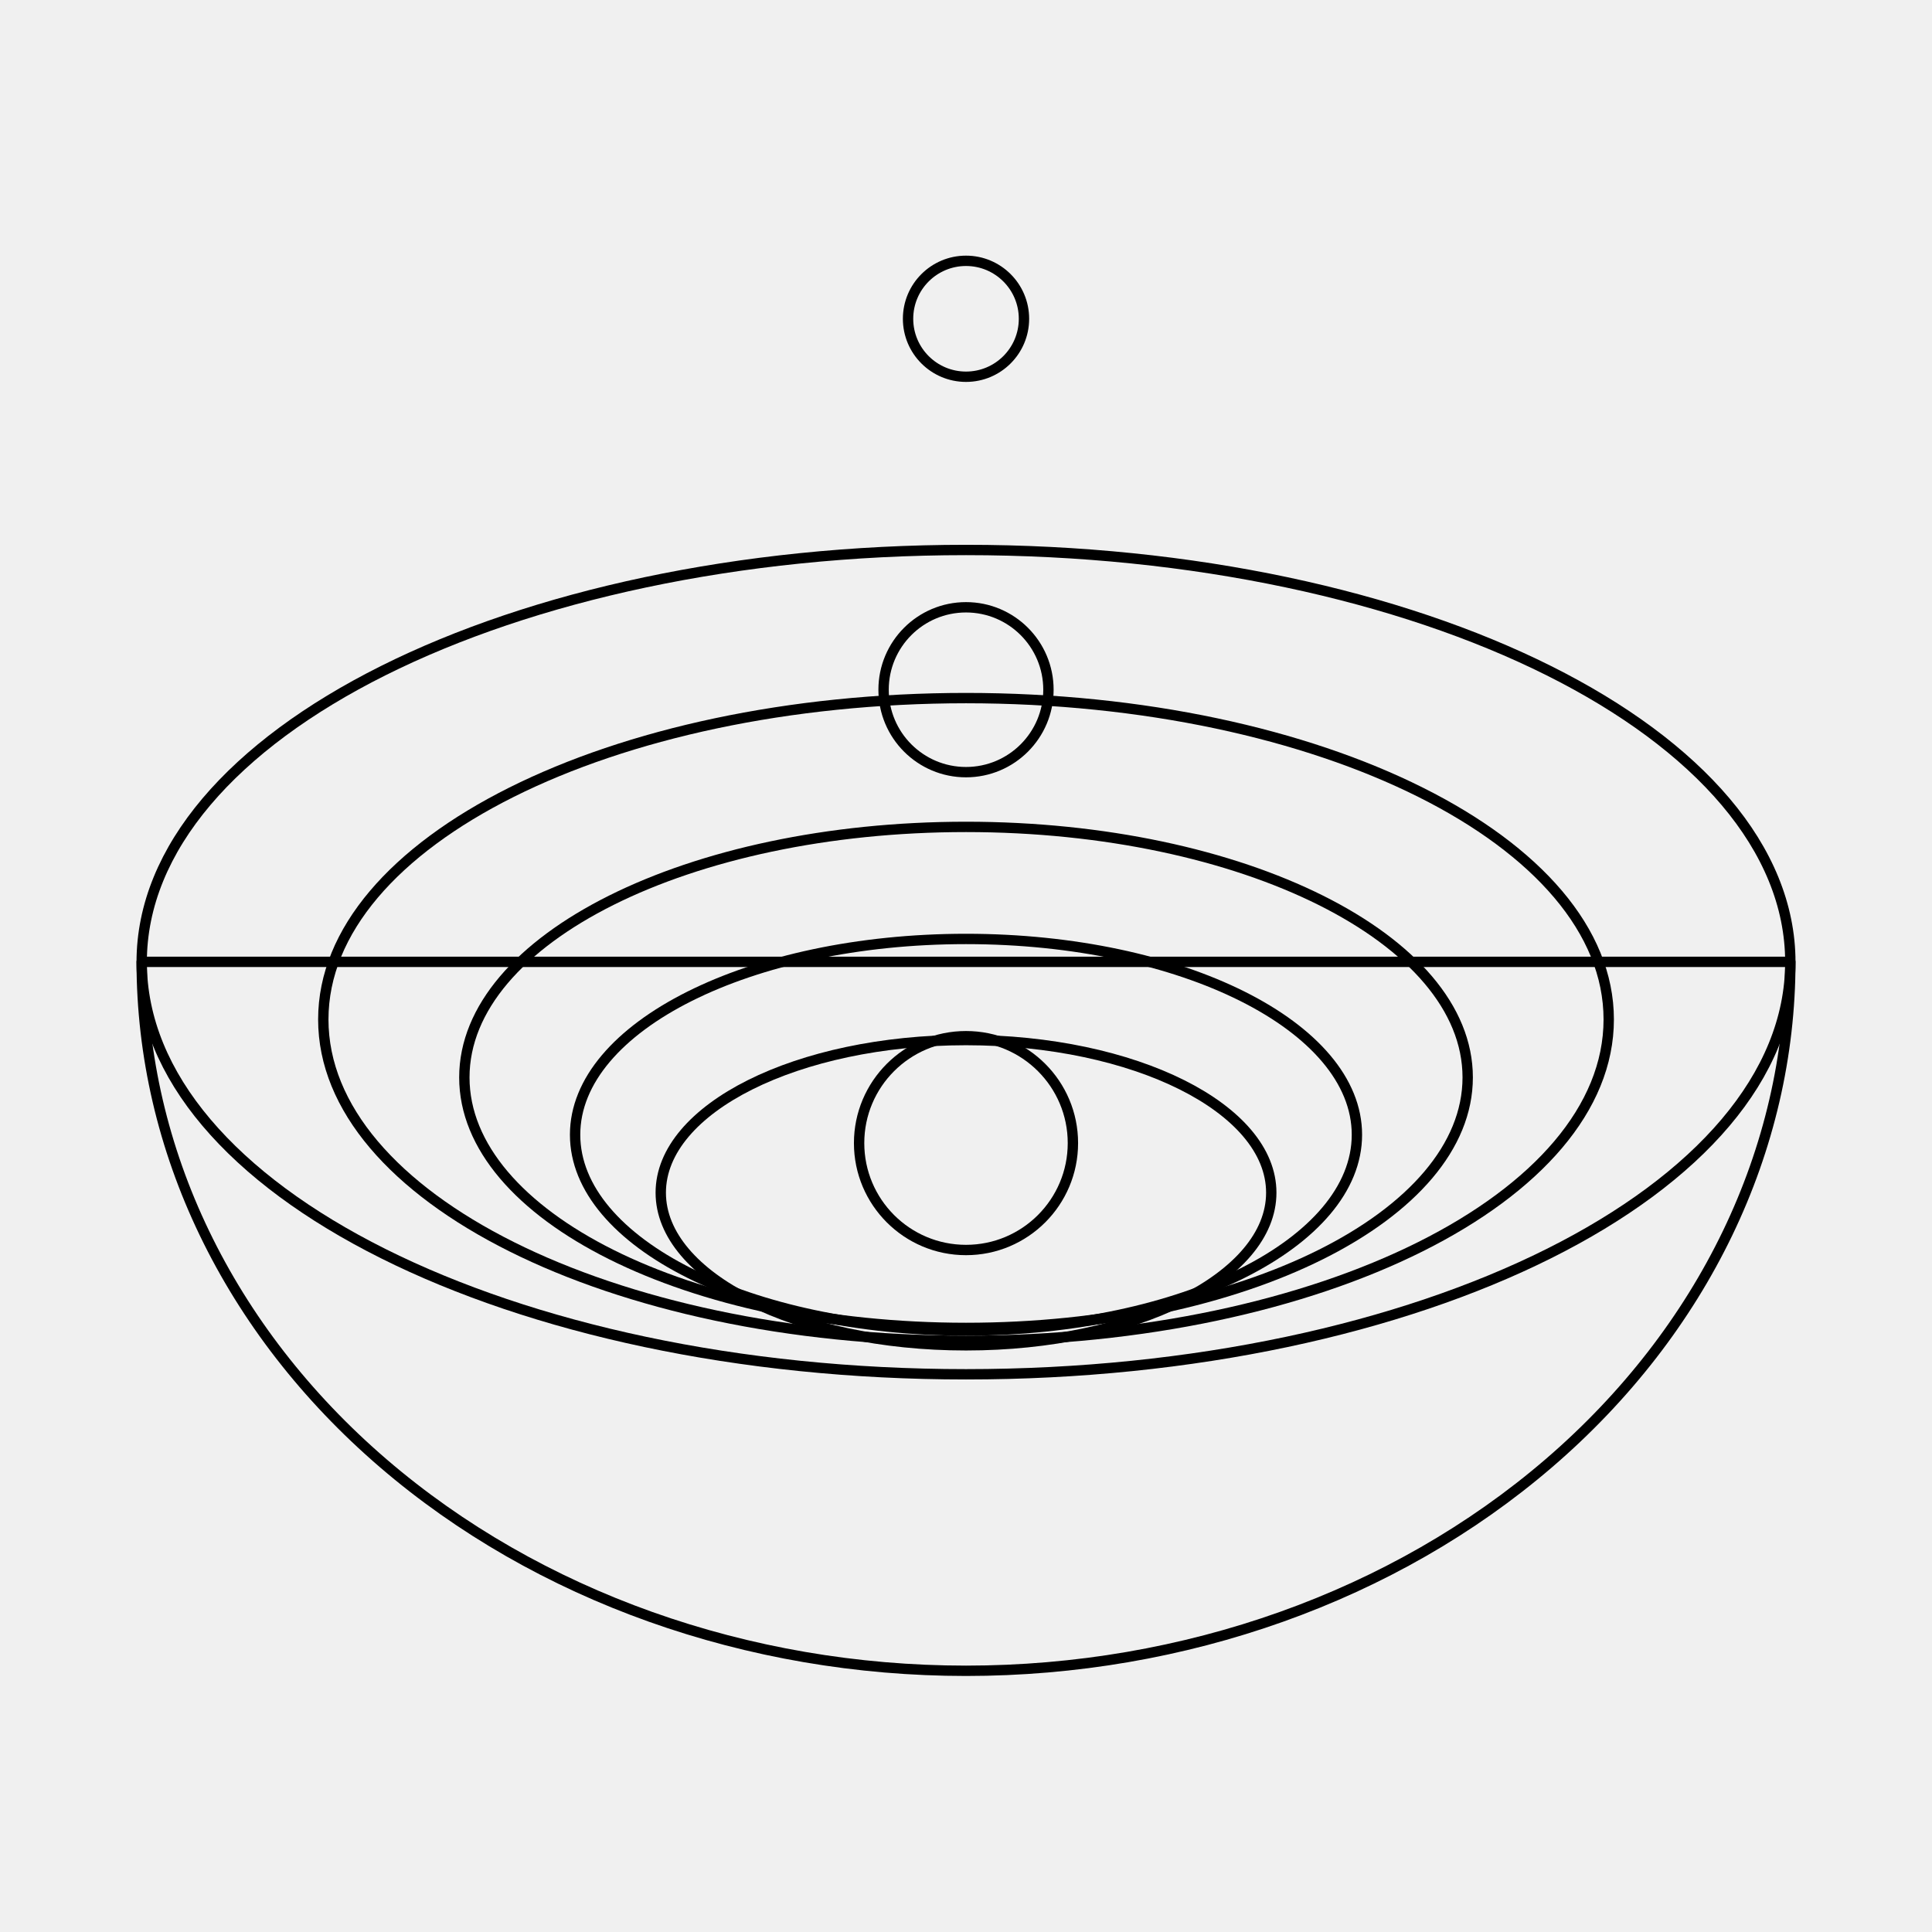
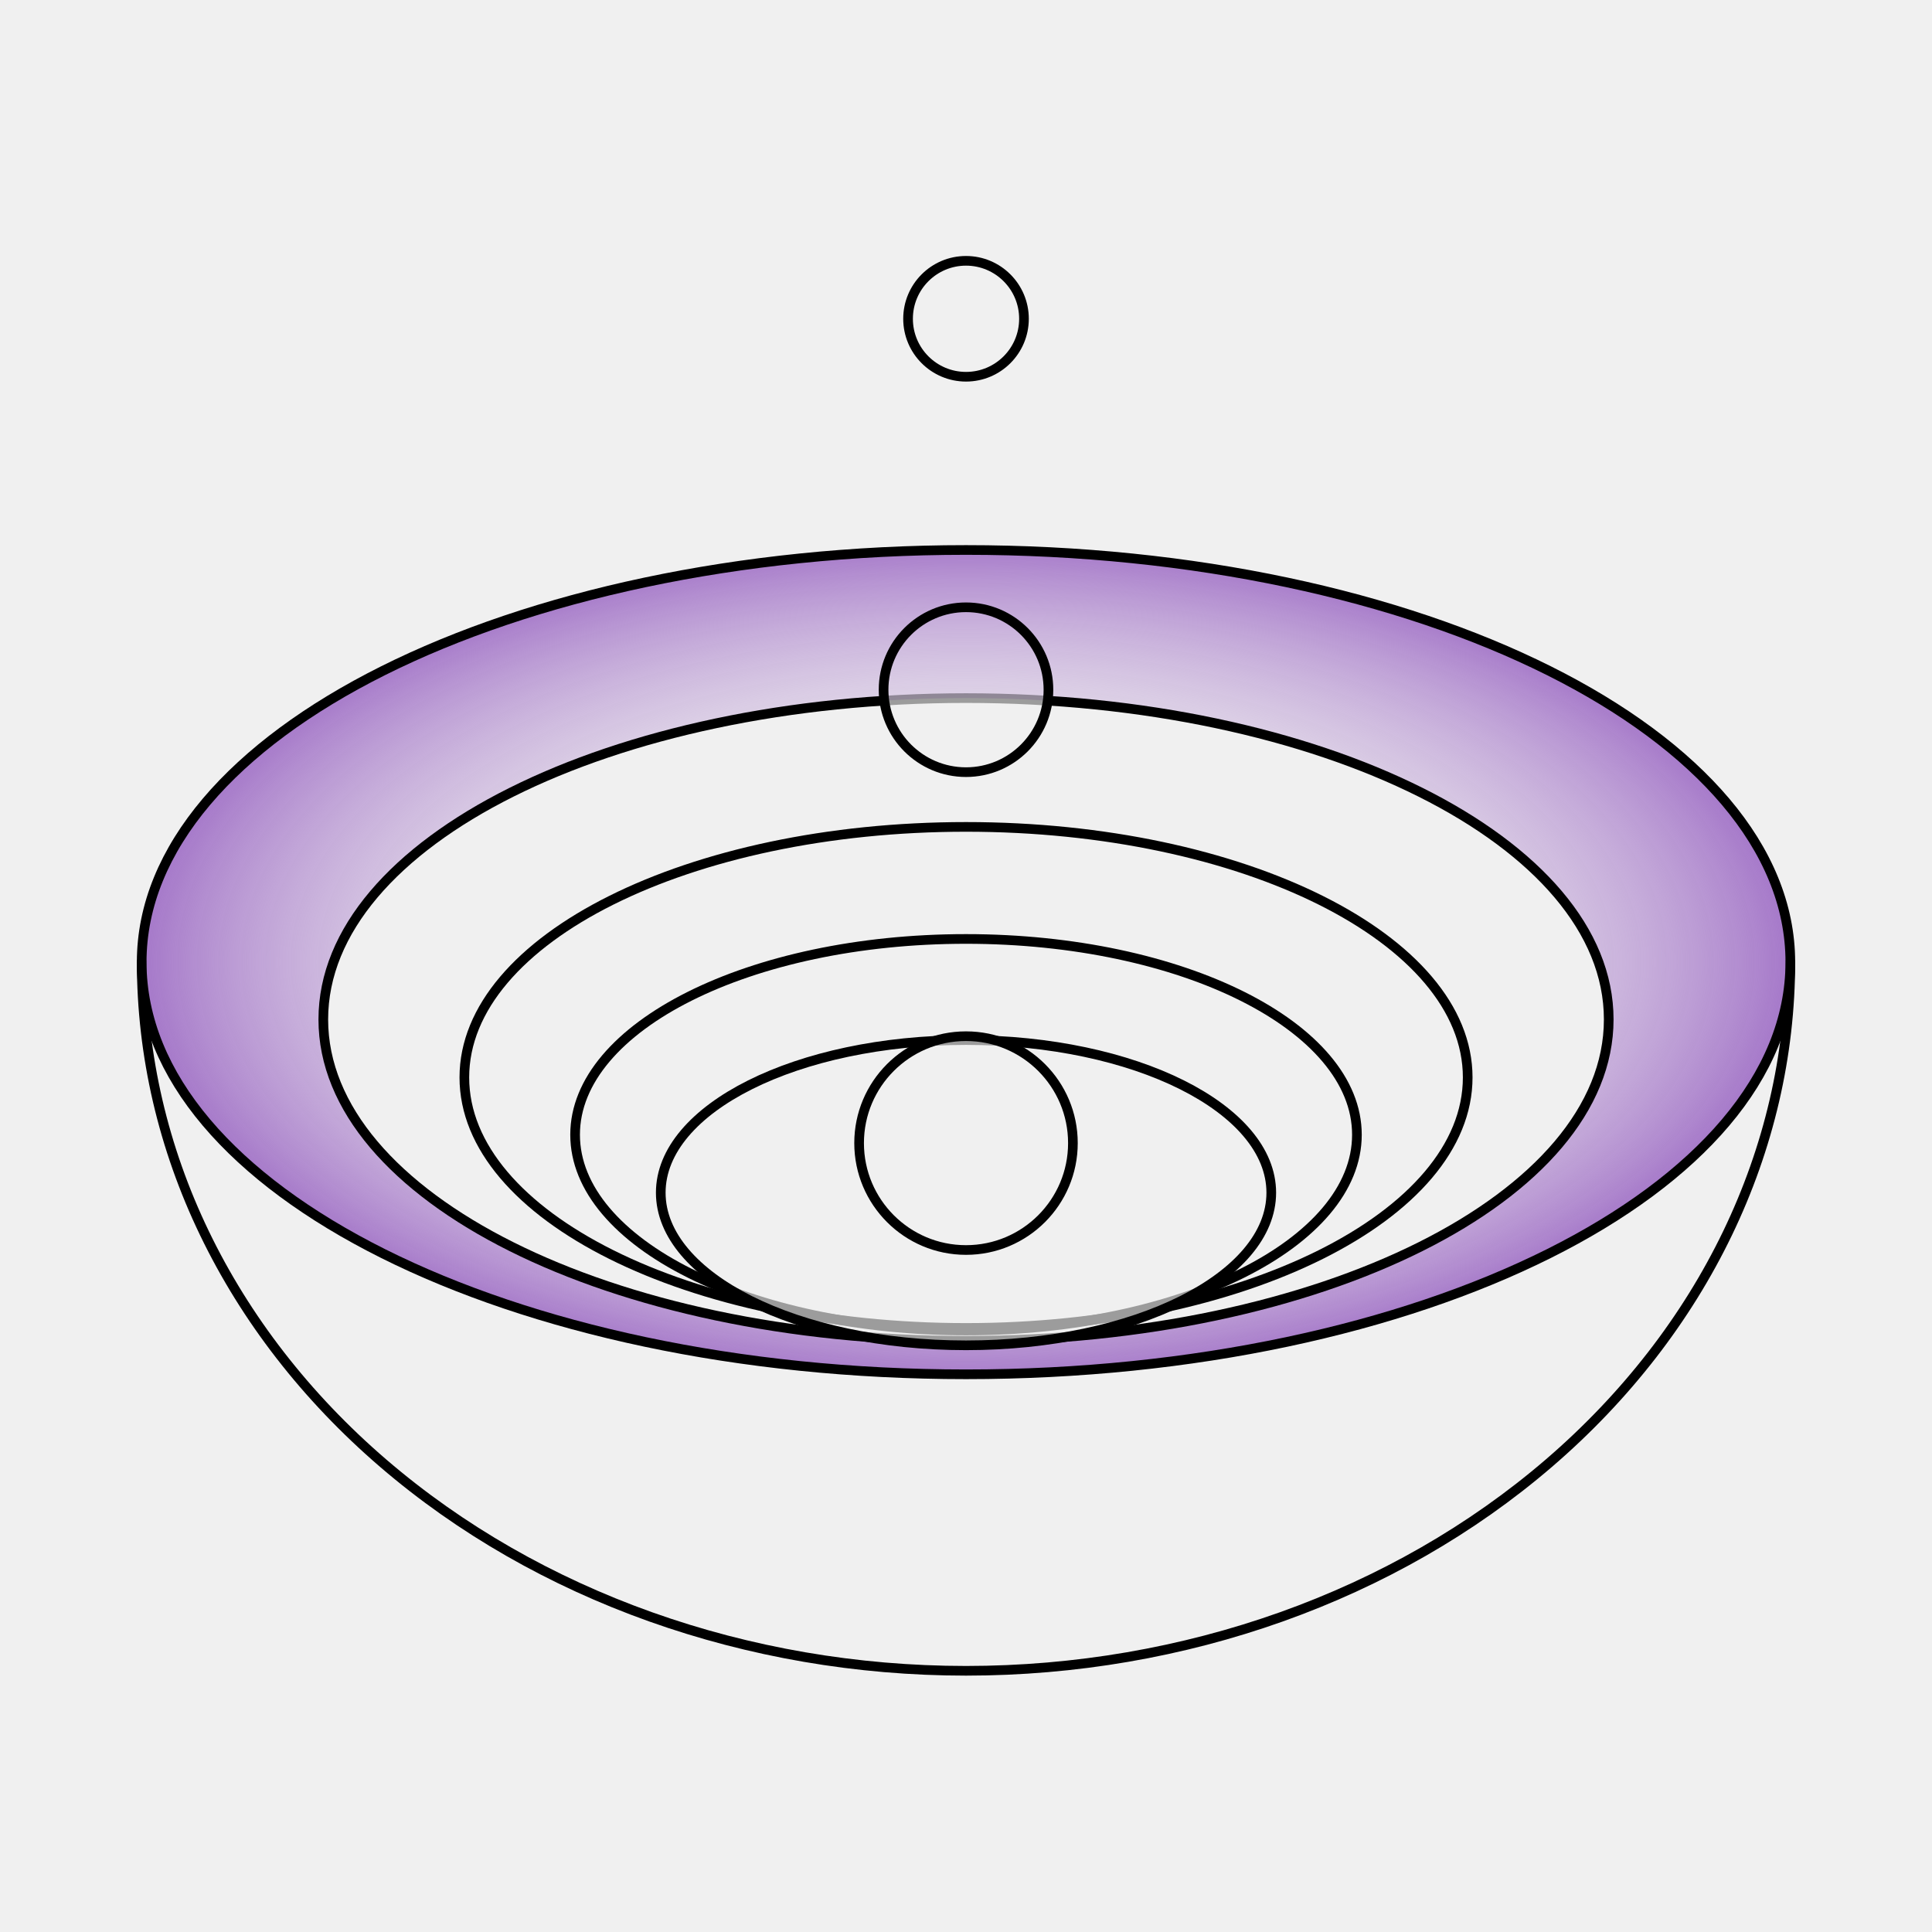
- <svg xmlns="http://www.w3.org/2000/svg" width="280" height="280" viewBox="430 52.5 280 280" fill="none">
-   <g>
-     <g>
-       <path d="M450.535 191.902C450.535 219.151 463.122 245.284 485.526 264.551C507.93 283.819 538.317 294.644 570.002 294.644C601.686 294.644 632.073 283.819 654.478 264.551C676.882 245.284 689.468 219.151 689.468 191.902H450.535Z" fill="SURFACE" stroke="currentColor" stroke-width="1.5" stroke-linecap="round" stroke-linejoin="round" />
-       <path d="M570.002 251.674C635.981 251.674 689.468 224.93 689.468 191.94C689.468 158.951 635.981 132.207 570.002 132.207C504.022 132.207 450.535 158.951 450.535 191.94C450.535 224.93 504.022 251.674 570.002 251.674Z" fill="SURFACE" stroke="currentColor" stroke-width="1.5" stroke-linecap="round" stroke-linejoin="round" />
-       <path d="M570.002 246.82C621.446 246.82 663.149 225.968 663.149 200.246C663.149 174.524 621.446 153.673 570.002 153.673C518.559 153.673 476.855 174.524 476.855 200.246C476.855 225.968 518.559 246.82 570.002 246.82Z" fill="SURFACE" stroke="currentColor" stroke-width="1.5" stroke-linecap="round" stroke-linejoin="round" />
-       <path d="M570.004 244.953C610.158 244.953 642.71 228.698 642.71 208.647C642.71 188.595 610.158 172.34 570.004 172.34C529.849 172.34 497.297 188.595 497.297 208.647C497.297 228.698 529.849 244.953 570.004 244.953Z" fill="SURFACE" stroke="currentColor" stroke-width="1.5" stroke-linecap="round" stroke-linejoin="round" />
-       <path d="M570.001 245.327C601.29 245.327 626.654 232.624 626.654 216.953C626.654 201.283 601.29 188.58 570.001 188.58C538.712 188.58 513.348 201.283 513.348 216.953C513.348 232.624 538.712 245.327 570.001 245.327Z" fill="SURFACE" stroke="currentColor" stroke-width="1.5" stroke-linecap="round" stroke-linejoin="round" />
-       <path d="M570.002 247.473C594.435 247.473 614.242 237.57 614.242 225.353C614.242 213.137 594.435 203.233 570.002 203.233C545.569 203.233 525.762 213.137 525.762 225.353C525.762 237.57 545.569 247.473 570.002 247.473Z" fill="SURFACE" stroke="currentColor" stroke-width="1.5" stroke-linecap="round" stroke-linejoin="round" />
-       <path d="M570.001 233.66C578.558 233.66 585.494 226.723 585.494 218.166C585.494 209.609 578.558 202.673 570.001 202.673C561.444 202.673 554.508 209.609 554.508 218.166C554.508 226.723 561.444 233.66 570.001 233.66Z" fill="SURFACE" stroke="currentColor" stroke-width="1.5" stroke-linecap="round" stroke-linejoin="round" />
-       <path d="M570.001 164.406C576.599 164.406 581.948 159.057 581.948 152.459C581.948 145.861 576.599 140.513 570.001 140.513C563.403 140.513 558.055 145.861 558.055 152.459C558.055 159.057 563.403 164.406 570.001 164.406Z" fill="SURFACE" stroke="currentColor" stroke-width="1.5" stroke-linecap="round" stroke-linejoin="round" />
-       <path d="M570.002 107.1C574.641 107.1 578.402 103.339 578.402 98.7C578.402 94.061 574.641 90.3 570.002 90.3C565.362 90.3 561.602 94.061 561.602 98.7C561.602 103.339 565.362 107.1 570.002 107.1Z" fill="SURFACE" stroke="currentColor" stroke-width="1.5" stroke-linecap="round" stroke-linejoin="round" />
-     </g>
+ <svg xmlns="http://www.w3.org/2000/svg" width="280" height="280" viewBox="430 52.5 280 280" fill="none" data-hidden-line-opacity="0.35">
+   <defs>
+     <radialGradient id="focus-iris" cx="50%" cy="50%" r="50%">
+       <stop offset="0" stop-color="#A77BCA" stop-opacity="0" />
+       <stop offset="0.031" stop-color="#A77BCA" stop-opacity="0.01" />
+       <stop offset="0.062" stop-color="#A77BCA" stop-opacity="0.01" />
+       <stop offset="0.094" stop-color="#A77BCA" stop-opacity="0.01" />
+       <stop offset="0.125" stop-color="#A77BCA" stop-opacity="0.01" />
+       <stop offset="0.156" stop-color="#A77BCA" stop-opacity="0.01" />
+       <stop offset="0.188" stop-color="#A77BCA" stop-opacity="0.01" />
+       <stop offset="0.219" stop-color="#A77BCA" stop-opacity="0.01" />
+       <stop offset="0.25" stop-color="#A77BCA" stop-opacity="0.016" />
+       <stop offset="0.281" stop-color="#A77BCA" stop-opacity="0.022" />
+       <stop offset="0.312" stop-color="#A77BCA" stop-opacity="0.031" />
+       <stop offset="0.344" stop-color="#A77BCA" stop-opacity="0.041" />
+       <stop offset="0.375" stop-color="#A77BCA" stop-opacity="0.053" />
+       <stop offset="0.406" stop-color="#A77BCA" stop-opacity="0.067" />
+       <stop offset="0.438" stop-color="#A77BCA" stop-opacity="0.084" />
+       <stop offset="0.469" stop-color="#A77BCA" stop-opacity="0.103" />
+       <stop offset="0.5" stop-color="#A77BCA" stop-opacity="0.125" />
+       <stop offset="0.531" stop-color="#A77BCA" stop-opacity="0.15" />
+       <stop offset="0.562" stop-color="#A77BCA" stop-opacity="0.178" />
+       <stop offset="0.594" stop-color="#A77BCA" stop-opacity="0.209" />
+       <stop offset="0.625" stop-color="#A77BCA" stop-opacity="0.244" />
+       <stop offset="0.656" stop-color="#A77BCA" stop-opacity="0.283" />
+       <stop offset="0.688" stop-color="#A77BCA" stop-opacity="0.325" />
+       <stop offset="0.719" stop-color="#A77BCA" stop-opacity="0.371" />
+       <stop offset="0.75" stop-color="#A77BCA" stop-opacity="0.422" />
+       <stop offset="0.781" stop-color="#A77BCA" stop-opacity="0.477" />
+       <stop offset="0.812" stop-color="#A77BCA" stop-opacity="0.536" />
+       <stop offset="0.844" stop-color="#A77BCA" stop-opacity="0.601" />
+       <stop offset="0.875" stop-color="#A77BCA" stop-opacity="0.67" />
+       <stop offset="0.906" stop-color="#A77BCA" stop-opacity="0.744" />
+       <stop offset="0.938" stop-color="#A77BCA" stop-opacity="0.824" />
+       <stop offset="0.969" stop-color="#A77BCA" stop-opacity="0.909" />
+       <stop offset="1" stop-color="#A77BCA" stop-opacity="1" />
+     </radialGradient>
+     <mask id="depth-0-visible" maskUnits="userSpaceOnUse" maskContentUnits="userSpaceOnUse" style="mask-type:luminance" x="420.0" y="42.5" width="300.0" height="300.0">
+       <rect x="420.0" y="42.5" width="300.0" height="300.0" fill="white" />
+       <path fill="black" d="M570.002 251.674C635.981 251.674 689.468 224.93 689.468 191.94C689.468 158.951 635.981 132.207 570.002 132.207C504.022 132.207 450.535 158.951 450.535 191.94C450.535 224.93 504.022 251.674 570.002 251.674Z M570.002 246.82C621.446 246.82 663.149 225.968 663.149 200.246C663.149 174.524 621.446 153.673 570.002 153.673C518.559 153.673 476.855 174.524 476.855 200.246C476.855 225.968 518.559 246.82 570.002 246.82Z" fill-rule="evenodd" stroke="none" />
+       <path fill="black" d="M570.002 246.82C621.446 246.82 663.149 225.968 663.149 200.246C663.149 174.524 621.446 153.673 570.002 153.673C518.559 153.673 476.855 174.524 476.855 200.246C476.855 225.968 518.559 246.82 570.002 246.82Z" stroke="none" stroke-width="1.4" stroke-linecap="round" stroke-linejoin="round" />
+       <path fill="black" d="M570.004 244.953C610.158 244.953 642.71 228.698 642.71 208.647C642.71 188.595 610.158 172.34 570.004 172.34C529.849 172.34 497.297 188.595 497.297 208.647C497.297 228.698 529.849 244.953 570.004 244.953Z" stroke="none" stroke-width="1.4" stroke-linecap="round" stroke-linejoin="round" />
+       <path fill="black" d="M570.001 245.327C601.29 245.327 626.654 232.624 626.654 216.953C626.654 201.283 601.29 188.58 570.001 188.58C538.712 188.58 513.348 201.283 513.348 216.953C513.348 232.624 538.712 245.327 570.001 245.327Z" stroke="none" stroke-width="1.4" stroke-linecap="round" stroke-linejoin="round" />
+       <path fill="black" d="M570.002 247.473C594.435 247.473 614.242 237.57 614.242 225.353C614.242 213.137 594.435 203.233 570.002 203.233C545.569 203.233 525.762 213.137 525.762 225.353C525.762 237.57 545.569 247.473 570.002 247.473Z" stroke="none" stroke-width="1.4" stroke-linecap="round" stroke-linejoin="round" />
+       <path fill="black" d="M570.001 233.66C578.558 233.66 585.494 226.723 585.494 218.166C585.494 209.609 578.558 202.673 570.001 202.673C561.444 202.673 554.508 209.609 554.508 218.166C554.508 226.723 561.444 233.66 570.001 233.66Z" stroke="none" stroke-width="1.4" stroke-linecap="round" stroke-linejoin="round" />
+       <path fill="black" d="M570.001 164.406C576.599 164.406 581.948 159.057 581.948 152.459C581.948 145.861 576.599 140.513 570.001 140.513C563.403 140.513 558.055 145.861 558.055 152.459C558.055 159.057 563.403 164.406 570.001 164.406Z" stroke="none" stroke-width="1.4" stroke-linecap="round" stroke-linejoin="round" />
+       <path fill="black" d="M570.002 107.1C574.641 107.1 578.402 103.339 578.402 98.7C578.402 94.061 574.641 90.3 570.002 90.3C565.362 90.3 561.602 94.061 561.602 98.7C561.602 103.339 565.362 107.1 570.002 107.1Z" stroke="none" stroke-width="1.4" stroke-linecap="round" stroke-linejoin="round" />
+     </mask>
+     <mask id="depth-0-hidden" maskUnits="userSpaceOnUse" maskContentUnits="userSpaceOnUse" style="mask-type:luminance" x="420.0" y="42.5" width="300.0" height="300.0">
+       <rect x="420.0" y="42.5" width="300.0" height="300.0" fill="black" />
+       <path fill="white" d="M570.002 251.674C635.981 251.674 689.468 224.93 689.468 191.94C689.468 158.951 635.981 132.207 570.002 132.207C504.022 132.207 450.535 158.951 450.535 191.94C450.535 224.93 504.022 251.674 570.002 251.674Z M570.002 246.82C621.446 246.82 663.149 225.968 663.149 200.246C663.149 174.524 621.446 153.673 570.002 153.673C518.559 153.673 476.855 174.524 476.855 200.246C476.855 225.968 518.559 246.82 570.002 246.82Z" fill-rule="evenodd" stroke="none" />
+       <path fill="white" d="M570.002 246.82C621.446 246.82 663.149 225.968 663.149 200.246C663.149 174.524 621.446 153.673 570.002 153.673C518.559 153.673 476.855 174.524 476.855 200.246C476.855 225.968 518.559 246.82 570.002 246.82Z" stroke="none" stroke-width="1.4" stroke-linecap="round" stroke-linejoin="round" />
+       <path fill="white" d="M570.004 244.953C610.158 244.953 642.71 228.698 642.71 208.647C642.71 188.595 610.158 172.34 570.004 172.34C529.849 172.34 497.297 188.595 497.297 208.647C497.297 228.698 529.849 244.953 570.004 244.953Z" stroke="none" stroke-width="1.4" stroke-linecap="round" stroke-linejoin="round" />
+       <path fill="white" d="M570.001 245.327C601.29 245.327 626.654 232.624 626.654 216.953C626.654 201.283 601.29 188.58 570.001 188.58C538.712 188.58 513.348 201.283 513.348 216.953C513.348 232.624 538.712 245.327 570.001 245.327Z" stroke="none" stroke-width="1.4" stroke-linecap="round" stroke-linejoin="round" />
+       <path fill="white" d="M570.002 247.473C594.435 247.473 614.242 237.57 614.242 225.353C614.242 213.137 594.435 203.233 570.002 203.233C545.569 203.233 525.762 213.137 525.762 225.353C525.762 237.57 545.569 247.473 570.002 247.473Z" stroke="none" stroke-width="1.4" stroke-linecap="round" stroke-linejoin="round" />
+       <path fill="white" d="M570.001 233.66C578.558 233.66 585.494 226.723 585.494 218.166C585.494 209.609 578.558 202.673 570.001 202.673C561.444 202.673 554.508 209.609 554.508 218.166C554.508 226.723 561.444 233.66 570.001 233.66Z" stroke="none" stroke-width="1.4" stroke-linecap="round" stroke-linejoin="round" />
+       <path fill="white" d="M570.001 164.406C576.599 164.406 581.948 159.057 581.948 152.459C581.948 145.861 576.599 140.513 570.001 140.513C563.403 140.513 558.055 145.861 558.055 152.459C558.055 159.057 563.403 164.406 570.001 164.406Z" stroke="none" stroke-width="1.4" stroke-linecap="round" stroke-linejoin="round" />
+       <path fill="white" d="M570.002 107.1C574.641 107.1 578.402 103.339 578.402 98.7C578.402 94.061 574.641 90.3 570.002 90.3C565.362 90.3 561.602 94.061 561.602 98.7C561.602 103.339 565.362 107.1 570.002 107.1Z" stroke="none" stroke-width="1.4" stroke-linecap="round" stroke-linejoin="round" />
+     </mask>
+     <mask id="depth-1-visible" maskUnits="userSpaceOnUse" maskContentUnits="userSpaceOnUse" style="mask-type:luminance" x="420.0" y="42.5" width="300.0" height="300.0">
+       <rect x="420.0" y="42.5" width="300.0" height="300.0" fill="white" />
+       <path fill="black" d="M570.002 246.82C621.446 246.82 663.149 225.968 663.149 200.246C663.149 174.524 621.446 153.673 570.002 153.673C518.559 153.673 476.855 174.524 476.855 200.246C476.855 225.968 518.559 246.82 570.002 246.82Z" stroke="none" stroke-width="1.4" stroke-linecap="round" stroke-linejoin="round" />
+       <path fill="black" d="M570.004 244.953C610.158 244.953 642.71 228.698 642.71 208.647C642.71 188.595 610.158 172.34 570.004 172.34C529.849 172.34 497.297 188.595 497.297 208.647C497.297 228.698 529.849 244.953 570.004 244.953Z" stroke="none" stroke-width="1.4" stroke-linecap="round" stroke-linejoin="round" />
+       <path fill="black" d="M570.001 245.327C601.29 245.327 626.654 232.624 626.654 216.953C626.654 201.283 601.29 188.58 570.001 188.58C538.712 188.58 513.348 201.283 513.348 216.953C513.348 232.624 538.712 245.327 570.001 245.327Z" stroke="none" stroke-width="1.4" stroke-linecap="round" stroke-linejoin="round" />
+       <path fill="black" d="M570.002 247.473C594.435 247.473 614.242 237.57 614.242 225.353C614.242 213.137 594.435 203.233 570.002 203.233C545.569 203.233 525.762 213.137 525.762 225.353C525.762 237.57 545.569 247.473 570.002 247.473Z" stroke="none" stroke-width="1.4" stroke-linecap="round" stroke-linejoin="round" />
+       <path fill="black" d="M570.001 233.66C578.558 233.66 585.494 226.723 585.494 218.166C585.494 209.609 578.558 202.673 570.001 202.673C561.444 202.673 554.508 209.609 554.508 218.166C554.508 226.723 561.444 233.66 570.001 233.66Z" stroke="none" stroke-width="1.4" stroke-linecap="round" stroke-linejoin="round" />
+       <path fill="black" d="M570.001 164.406C576.599 164.406 581.948 159.057 581.948 152.459C581.948 145.861 576.599 140.513 570.001 140.513C563.403 140.513 558.055 145.861 558.055 152.459C558.055 159.057 563.403 164.406 570.001 164.406Z" stroke="none" stroke-width="1.4" stroke-linecap="round" stroke-linejoin="round" />
+       <path fill="black" d="M570.002 107.1C574.641 107.1 578.402 103.339 578.402 98.7C578.402 94.061 574.641 90.3 570.002 90.3C565.362 90.3 561.602 94.061 561.602 98.7C561.602 103.339 565.362 107.1 570.002 107.1Z" stroke="none" stroke-width="1.4" stroke-linecap="round" stroke-linejoin="round" />
+     </mask>
+     <mask id="depth-1-hidden" maskUnits="userSpaceOnUse" maskContentUnits="userSpaceOnUse" style="mask-type:luminance" x="420.0" y="42.5" width="300.0" height="300.0">
+       <rect x="420.0" y="42.5" width="300.0" height="300.0" fill="black" />
+       <path fill="white" d="M570.002 246.82C621.446 246.82 663.149 225.968 663.149 200.246C663.149 174.524 621.446 153.673 570.002 153.673C518.559 153.673 476.855 174.524 476.855 200.246C476.855 225.968 518.559 246.82 570.002 246.82Z" stroke="none" stroke-width="1.4" stroke-linecap="round" stroke-linejoin="round" />
+       <path fill="white" d="M570.004 244.953C610.158 244.953 642.71 228.698 642.71 208.647C642.71 188.595 610.158 172.34 570.004 172.34C529.849 172.34 497.297 188.595 497.297 208.647C497.297 228.698 529.849 244.953 570.004 244.953Z" stroke="none" stroke-width="1.4" stroke-linecap="round" stroke-linejoin="round" />
+       <path fill="white" d="M570.001 245.327C601.29 245.327 626.654 232.624 626.654 216.953C626.654 201.283 601.29 188.58 570.001 188.58C538.712 188.58 513.348 201.283 513.348 216.953C513.348 232.624 538.712 245.327 570.001 245.327Z" stroke="none" stroke-width="1.4" stroke-linecap="round" stroke-linejoin="round" />
+       <path fill="white" d="M570.002 247.473C594.435 247.473 614.242 237.57 614.242 225.353C614.242 213.137 594.435 203.233 570.002 203.233C545.569 203.233 525.762 213.137 525.762 225.353C525.762 237.57 545.569 247.473 570.002 247.473Z" stroke="none" stroke-width="1.4" stroke-linecap="round" stroke-linejoin="round" />
+       <path fill="white" d="M570.001 233.66C578.558 233.66 585.494 226.723 585.494 218.166C585.494 209.609 578.558 202.673 570.001 202.673C561.444 202.673 554.508 209.609 554.508 218.166C554.508 226.723 561.444 233.66 570.001 233.66Z" stroke="none" stroke-width="1.4" stroke-linecap="round" stroke-linejoin="round" />
+       <path fill="white" d="M570.001 164.406C576.599 164.406 581.948 159.057 581.948 152.459C581.948 145.861 576.599 140.513 570.001 140.513C563.403 140.513 558.055 145.861 558.055 152.459C558.055 159.057 563.403 164.406 570.001 164.406Z" stroke="none" stroke-width="1.4" stroke-linecap="round" stroke-linejoin="round" />
+       <path fill="white" d="M570.002 107.1C574.641 107.1 578.402 103.339 578.402 98.7C578.402 94.061 574.641 90.3 570.002 90.3C565.362 90.3 561.602 94.061 561.602 98.7C561.602 103.339 565.362 107.1 570.002 107.1Z" stroke="none" stroke-width="1.4" stroke-linecap="round" stroke-linejoin="round" />
+     </mask>
+     <mask id="depth-2-visible" maskUnits="userSpaceOnUse" maskContentUnits="userSpaceOnUse" style="mask-type:luminance" x="420.0" y="42.5" width="300.0" height="300.0">
+       <rect x="420.0" y="42.5" width="300.0" height="300.0" fill="white" />
+       <path fill="black" d="M570.004 244.953C610.158 244.953 642.71 228.698 642.71 208.647C642.71 188.595 610.158 172.34 570.004 172.34C529.849 172.34 497.297 188.595 497.297 208.647C497.297 228.698 529.849 244.953 570.004 244.953Z" stroke="none" stroke-width="1.4" stroke-linecap="round" stroke-linejoin="round" />
+       <path fill="black" d="M570.001 245.327C601.29 245.327 626.654 232.624 626.654 216.953C626.654 201.283 601.29 188.58 570.001 188.58C538.712 188.58 513.348 201.283 513.348 216.953C513.348 232.624 538.712 245.327 570.001 245.327Z" stroke="none" stroke-width="1.4" stroke-linecap="round" stroke-linejoin="round" />
+       <path fill="black" d="M570.002 247.473C594.435 247.473 614.242 237.57 614.242 225.353C614.242 213.137 594.435 203.233 570.002 203.233C545.569 203.233 525.762 213.137 525.762 225.353C525.762 237.57 545.569 247.473 570.002 247.473Z" stroke="none" stroke-width="1.4" stroke-linecap="round" stroke-linejoin="round" />
+       <path fill="black" d="M570.001 233.66C578.558 233.66 585.494 226.723 585.494 218.166C585.494 209.609 578.558 202.673 570.001 202.673C561.444 202.673 554.508 209.609 554.508 218.166C554.508 226.723 561.444 233.66 570.001 233.66Z" stroke="none" stroke-width="1.4" stroke-linecap="round" stroke-linejoin="round" />
+       <path fill="black" d="M570.001 164.406C576.599 164.406 581.948 159.057 581.948 152.459C581.948 145.861 576.599 140.513 570.001 140.513C563.403 140.513 558.055 145.861 558.055 152.459C558.055 159.057 563.403 164.406 570.001 164.406Z" stroke="none" stroke-width="1.4" stroke-linecap="round" stroke-linejoin="round" />
+       <path fill="black" d="M570.002 107.1C574.641 107.1 578.402 103.339 578.402 98.7C578.402 94.061 574.641 90.3 570.002 90.3C565.362 90.3 561.602 94.061 561.602 98.7C561.602 103.339 565.362 107.1 570.002 107.1Z" stroke="none" stroke-width="1.4" stroke-linecap="round" stroke-linejoin="round" />
+     </mask>
+     <mask id="depth-2-hidden" maskUnits="userSpaceOnUse" maskContentUnits="userSpaceOnUse" style="mask-type:luminance" x="420.0" y="42.5" width="300.0" height="300.0">
+       <rect x="420.0" y="42.5" width="300.0" height="300.0" fill="black" />
+       <path fill="white" d="M570.004 244.953C610.158 244.953 642.71 228.698 642.71 208.647C642.71 188.595 610.158 172.34 570.004 172.34C529.849 172.34 497.297 188.595 497.297 208.647C497.297 228.698 529.849 244.953 570.004 244.953Z" stroke="none" stroke-width="1.4" stroke-linecap="round" stroke-linejoin="round" />
+       <path fill="white" d="M570.001 245.327C601.29 245.327 626.654 232.624 626.654 216.953C626.654 201.283 601.29 188.58 570.001 188.58C538.712 188.58 513.348 201.283 513.348 216.953C513.348 232.624 538.712 245.327 570.001 245.327Z" stroke="none" stroke-width="1.4" stroke-linecap="round" stroke-linejoin="round" />
+       <path fill="white" d="M570.002 247.473C594.435 247.473 614.242 237.57 614.242 225.353C614.242 213.137 594.435 203.233 570.002 203.233C545.569 203.233 525.762 213.137 525.762 225.353C525.762 237.57 545.569 247.473 570.002 247.473Z" stroke="none" stroke-width="1.4" stroke-linecap="round" stroke-linejoin="round" />
+       <path fill="white" d="M570.001 233.66C578.558 233.66 585.494 226.723 585.494 218.166C585.494 209.609 578.558 202.673 570.001 202.673C561.444 202.673 554.508 209.609 554.508 218.166C554.508 226.723 561.444 233.66 570.001 233.66Z" stroke="none" stroke-width="1.4" stroke-linecap="round" stroke-linejoin="round" />
+       <path fill="white" d="M570.001 164.406C576.599 164.406 581.948 159.057 581.948 152.459C581.948 145.861 576.599 140.513 570.001 140.513C563.403 140.513 558.055 145.861 558.055 152.459C558.055 159.057 563.403 164.406 570.001 164.406Z" stroke="none" stroke-width="1.4" stroke-linecap="round" stroke-linejoin="round" />
+       <path fill="white" d="M570.002 107.1C574.641 107.1 578.402 103.339 578.402 98.7C578.402 94.061 574.641 90.3 570.002 90.3C565.362 90.3 561.602 94.061 561.602 98.7C561.602 103.339 565.362 107.1 570.002 107.1Z" stroke="none" stroke-width="1.4" stroke-linecap="round" stroke-linejoin="round" />
+     </mask>
+     <mask id="depth-3-visible" maskUnits="userSpaceOnUse" maskContentUnits="userSpaceOnUse" style="mask-type:luminance" x="420.0" y="42.5" width="300.0" height="300.0">
+       <rect x="420.0" y="42.5" width="300.0" height="300.0" fill="white" />
+       <path fill="black" d="M570.001 245.327C601.29 245.327 626.654 232.624 626.654 216.953C626.654 201.283 601.29 188.58 570.001 188.58C538.712 188.58 513.348 201.283 513.348 216.953C513.348 232.624 538.712 245.327 570.001 245.327Z" stroke="none" stroke-width="1.4" stroke-linecap="round" stroke-linejoin="round" />
+       <path fill="black" d="M570.002 247.473C594.435 247.473 614.242 237.57 614.242 225.353C614.242 213.137 594.435 203.233 570.002 203.233C545.569 203.233 525.762 213.137 525.762 225.353C525.762 237.57 545.569 247.473 570.002 247.473Z" stroke="none" stroke-width="1.4" stroke-linecap="round" stroke-linejoin="round" />
+       <path fill="black" d="M570.001 233.66C578.558 233.66 585.494 226.723 585.494 218.166C585.494 209.609 578.558 202.673 570.001 202.673C561.444 202.673 554.508 209.609 554.508 218.166C554.508 226.723 561.444 233.66 570.001 233.66Z" stroke="none" stroke-width="1.4" stroke-linecap="round" stroke-linejoin="round" />
+       <path fill="black" d="M570.001 164.406C576.599 164.406 581.948 159.057 581.948 152.459C581.948 145.861 576.599 140.513 570.001 140.513C563.403 140.513 558.055 145.861 558.055 152.459C558.055 159.057 563.403 164.406 570.001 164.406Z" stroke="none" stroke-width="1.4" stroke-linecap="round" stroke-linejoin="round" />
+       <path fill="black" d="M570.002 107.1C574.641 107.1 578.402 103.339 578.402 98.7C578.402 94.061 574.641 90.3 570.002 90.3C565.362 90.3 561.602 94.061 561.602 98.7C561.602 103.339 565.362 107.1 570.002 107.1Z" stroke="none" stroke-width="1.4" stroke-linecap="round" stroke-linejoin="round" />
+     </mask>
+     <mask id="depth-3-hidden" maskUnits="userSpaceOnUse" maskContentUnits="userSpaceOnUse" style="mask-type:luminance" x="420.0" y="42.5" width="300.0" height="300.0">
+       <rect x="420.0" y="42.5" width="300.0" height="300.0" fill="black" />
+       <path fill="white" d="M570.001 245.327C601.29 245.327 626.654 232.624 626.654 216.953C626.654 201.283 601.29 188.58 570.001 188.58C538.712 188.58 513.348 201.283 513.348 216.953C513.348 232.624 538.712 245.327 570.001 245.327Z" stroke="none" stroke-width="1.4" stroke-linecap="round" stroke-linejoin="round" />
+       <path fill="white" d="M570.002 247.473C594.435 247.473 614.242 237.57 614.242 225.353C614.242 213.137 594.435 203.233 570.002 203.233C545.569 203.233 525.762 213.137 525.762 225.353C525.762 237.57 545.569 247.473 570.002 247.473Z" stroke="none" stroke-width="1.4" stroke-linecap="round" stroke-linejoin="round" />
+       <path fill="white" d="M570.001 233.66C578.558 233.66 585.494 226.723 585.494 218.166C585.494 209.609 578.558 202.673 570.001 202.673C561.444 202.673 554.508 209.609 554.508 218.166C554.508 226.723 561.444 233.66 570.001 233.66Z" stroke="none" stroke-width="1.4" stroke-linecap="round" stroke-linejoin="round" />
+       <path fill="white" d="M570.001 164.406C576.599 164.406 581.948 159.057 581.948 152.459C581.948 145.861 576.599 140.513 570.001 140.513C563.403 140.513 558.055 145.861 558.055 152.459C558.055 159.057 563.403 164.406 570.001 164.406Z" stroke="none" stroke-width="1.4" stroke-linecap="round" stroke-linejoin="round" />
+       <path fill="white" d="M570.002 107.1C574.641 107.1 578.402 103.339 578.402 98.7C578.402 94.061 574.641 90.3 570.002 90.3C565.362 90.3 561.602 94.061 561.602 98.7C561.602 103.339 565.362 107.1 570.002 107.1Z" stroke="none" stroke-width="1.4" stroke-linecap="round" stroke-linejoin="round" />
+     </mask>
+     <mask id="depth-4-visible" maskUnits="userSpaceOnUse" maskContentUnits="userSpaceOnUse" style="mask-type:luminance" x="420.0" y="42.5" width="300.0" height="300.0">
+       <rect x="420.0" y="42.5" width="300.0" height="300.0" fill="white" />
+       <path fill="black" d="M570.002 247.473C594.435 247.473 614.242 237.57 614.242 225.353C614.242 213.137 594.435 203.233 570.002 203.233C545.569 203.233 525.762 213.137 525.762 225.353C525.762 237.57 545.569 247.473 570.002 247.473Z" stroke="none" stroke-width="1.4" stroke-linecap="round" stroke-linejoin="round" />
+       <path fill="black" d="M570.001 233.66C578.558 233.66 585.494 226.723 585.494 218.166C585.494 209.609 578.558 202.673 570.001 202.673C561.444 202.673 554.508 209.609 554.508 218.166C554.508 226.723 561.444 233.66 570.001 233.66Z" stroke="none" stroke-width="1.4" stroke-linecap="round" stroke-linejoin="round" />
+       <path fill="black" d="M570.001 164.406C576.599 164.406 581.948 159.057 581.948 152.459C581.948 145.861 576.599 140.513 570.001 140.513C563.403 140.513 558.055 145.861 558.055 152.459C558.055 159.057 563.403 164.406 570.001 164.406Z" stroke="none" stroke-width="1.4" stroke-linecap="round" stroke-linejoin="round" />
+       <path fill="black" d="M570.002 107.1C574.641 107.1 578.402 103.339 578.402 98.7C578.402 94.061 574.641 90.3 570.002 90.3C565.362 90.3 561.602 94.061 561.602 98.7C561.602 103.339 565.362 107.1 570.002 107.1Z" stroke="none" stroke-width="1.4" stroke-linecap="round" stroke-linejoin="round" />
+     </mask>
+     <mask id="depth-4-hidden" maskUnits="userSpaceOnUse" maskContentUnits="userSpaceOnUse" style="mask-type:luminance" x="420.0" y="42.5" width="300.0" height="300.0">
+       <rect x="420.0" y="42.5" width="300.0" height="300.0" fill="black" />
+       <path fill="white" d="M570.002 247.473C594.435 247.473 614.242 237.57 614.242 225.353C614.242 213.137 594.435 203.233 570.002 203.233C545.569 203.233 525.762 213.137 525.762 225.353C525.762 237.57 545.569 247.473 570.002 247.473Z" stroke="none" stroke-width="1.4" stroke-linecap="round" stroke-linejoin="round" />
+       <path fill="white" d="M570.001 233.66C578.558 233.66 585.494 226.723 585.494 218.166C585.494 209.609 578.558 202.673 570.001 202.673C561.444 202.673 554.508 209.609 554.508 218.166C554.508 226.723 561.444 233.66 570.001 233.66Z" stroke="none" stroke-width="1.4" stroke-linecap="round" stroke-linejoin="round" />
+       <path fill="white" d="M570.001 164.406C576.599 164.406 581.948 159.057 581.948 152.459C581.948 145.861 576.599 140.513 570.001 140.513C563.403 140.513 558.055 145.861 558.055 152.459C558.055 159.057 563.403 164.406 570.001 164.406Z" stroke="none" stroke-width="1.4" stroke-linecap="round" stroke-linejoin="round" />
+       <path fill="white" d="M570.002 107.1C574.641 107.1 578.402 103.339 578.402 98.7C578.402 94.061 574.641 90.3 570.002 90.3C565.362 90.3 561.602 94.061 561.602 98.7C561.602 103.339 565.362 107.1 570.002 107.1Z" stroke="none" stroke-width="1.4" stroke-linecap="round" stroke-linejoin="round" />
+     </mask>
+     <mask id="depth-5-visible" maskUnits="userSpaceOnUse" maskContentUnits="userSpaceOnUse" style="mask-type:luminance" x="420.0" y="42.5" width="300.0" height="300.0">
+       <rect x="420.0" y="42.5" width="300.0" height="300.0" fill="white" />
+       <path fill="black" d="M570.001 233.66C578.558 233.66 585.494 226.723 585.494 218.166C585.494 209.609 578.558 202.673 570.001 202.673C561.444 202.673 554.508 209.609 554.508 218.166C554.508 226.723 561.444 233.66 570.001 233.66Z" stroke="none" stroke-width="1.4" stroke-linecap="round" stroke-linejoin="round" />
+       <path fill="black" d="M570.001 164.406C576.599 164.406 581.948 159.057 581.948 152.459C581.948 145.861 576.599 140.513 570.001 140.513C563.403 140.513 558.055 145.861 558.055 152.459C558.055 159.057 563.403 164.406 570.001 164.406Z" stroke="none" stroke-width="1.4" stroke-linecap="round" stroke-linejoin="round" />
+       <path fill="black" d="M570.002 107.1C574.641 107.1 578.402 103.339 578.402 98.7C578.402 94.061 574.641 90.3 570.002 90.3C565.362 90.3 561.602 94.061 561.602 98.7C561.602 103.339 565.362 107.1 570.002 107.1Z" stroke="none" stroke-width="1.4" stroke-linecap="round" stroke-linejoin="round" />
+     </mask>
+     <mask id="depth-5-hidden" maskUnits="userSpaceOnUse" maskContentUnits="userSpaceOnUse" style="mask-type:luminance" x="420.0" y="42.5" width="300.0" height="300.0">
+       <rect x="420.0" y="42.5" width="300.0" height="300.0" fill="black" />
+       <path fill="white" d="M570.001 233.66C578.558 233.66 585.494 226.723 585.494 218.166C585.494 209.609 578.558 202.673 570.001 202.673C561.444 202.673 554.508 209.609 554.508 218.166C554.508 226.723 561.444 233.66 570.001 233.66Z" stroke="none" stroke-width="1.4" stroke-linecap="round" stroke-linejoin="round" />
+       <path fill="white" d="M570.001 164.406C576.599 164.406 581.948 159.057 581.948 152.459C581.948 145.861 576.599 140.513 570.001 140.513C563.403 140.513 558.055 145.861 558.055 152.459C558.055 159.057 563.403 164.406 570.001 164.406Z" stroke="none" stroke-width="1.4" stroke-linecap="round" stroke-linejoin="round" />
+       <path fill="white" d="M570.002 107.1C574.641 107.1 578.402 103.339 578.402 98.7C578.402 94.061 574.641 90.3 570.002 90.3C565.362 90.3 561.602 94.061 561.602 98.7C561.602 103.339 565.362 107.1 570.002 107.1Z" stroke="none" stroke-width="1.4" stroke-linecap="round" stroke-linejoin="round" />
+     </mask>
+     <mask id="depth-6-visible" maskUnits="userSpaceOnUse" maskContentUnits="userSpaceOnUse" style="mask-type:luminance" x="420.0" y="42.5" width="300.0" height="300.0">
+       <rect x="420.0" y="42.5" width="300.0" height="300.0" fill="white" />
+       <path fill="black" d="M570.001 164.406C576.599 164.406 581.948 159.057 581.948 152.459C581.948 145.861 576.599 140.513 570.001 140.513C563.403 140.513 558.055 145.861 558.055 152.459C558.055 159.057 563.403 164.406 570.001 164.406Z" stroke="none" stroke-width="1.4" stroke-linecap="round" stroke-linejoin="round" />
+       <path fill="black" d="M570.002 107.1C574.641 107.1 578.402 103.339 578.402 98.7C578.402 94.061 574.641 90.3 570.002 90.3C565.362 90.3 561.602 94.061 561.602 98.7C561.602 103.339 565.362 107.1 570.002 107.1Z" stroke="none" stroke-width="1.4" stroke-linecap="round" stroke-linejoin="round" />
+     </mask>
+     <mask id="depth-6-hidden" maskUnits="userSpaceOnUse" maskContentUnits="userSpaceOnUse" style="mask-type:luminance" x="420.0" y="42.5" width="300.0" height="300.0">
+       <rect x="420.0" y="42.5" width="300.0" height="300.0" fill="black" />
+       <path fill="white" d="M570.001 164.406C576.599 164.406 581.948 159.057 581.948 152.459C581.948 145.861 576.599 140.513 570.001 140.513C563.403 140.513 558.055 145.861 558.055 152.459C558.055 159.057 563.403 164.406 570.001 164.406Z" stroke="none" stroke-width="1.4" stroke-linecap="round" stroke-linejoin="round" />
+       <path fill="white" d="M570.002 107.1C574.641 107.1 578.402 103.339 578.402 98.7C578.402 94.061 574.641 90.3 570.002 90.3C565.362 90.3 561.602 94.061 561.602 98.7C561.602 103.339 565.362 107.1 570.002 107.1Z" stroke="none" stroke-width="1.4" stroke-linecap="round" stroke-linejoin="round" />
+     </mask>
+     <mask id="depth-7-visible" maskUnits="userSpaceOnUse" maskContentUnits="userSpaceOnUse" style="mask-type:luminance" x="420.0" y="42.5" width="300.0" height="300.0">
+       <rect x="420.0" y="42.5" width="300.0" height="300.0" fill="white" />
+       <path fill="black" d="M570.002 107.1C574.641 107.1 578.402 103.339 578.402 98.7C578.402 94.061 574.641 90.3 570.002 90.3C565.362 90.3 561.602 94.061 561.602 98.7C561.602 103.339 565.362 107.1 570.002 107.1Z" stroke="none" stroke-width="1.4" stroke-linecap="round" stroke-linejoin="round" />
+     </mask>
+     <mask id="depth-7-hidden" maskUnits="userSpaceOnUse" maskContentUnits="userSpaceOnUse" style="mask-type:luminance" x="420.0" y="42.5" width="300.0" height="300.0">
+       <rect x="420.0" y="42.5" width="300.0" height="300.0" fill="black" />
+       <path fill="white" d="M570.002 107.1C574.641 107.1 578.402 103.339 578.402 98.7C578.402 94.061 574.641 90.3 570.002 90.3C565.362 90.3 561.602 94.061 561.602 98.7C561.602 103.339 565.362 107.1 570.002 107.1Z" stroke="none" stroke-width="1.4" stroke-linecap="round" stroke-linejoin="round" />
+     </mask>
+   </defs>
+   <g data-layer="color">
+     <path fill="url(#focus-iris)" d="M570.002 251.674C635.981 251.674 689.468 224.93 689.468 191.94C689.468 158.951 635.981 132.207 570.002 132.207C504.022 132.207 450.535 158.951 450.535 191.94C450.535 224.93 504.022 251.674 570.002 251.674Z M570.002 246.82C621.446 246.82 663.149 225.968 663.149 200.246C663.149 174.524 621.446 153.673 570.002 153.673C518.559 153.673 476.855 174.524 476.855 200.246C476.855 225.968 518.559 246.82 570.002 246.82Z" fill-rule="evenodd" stroke="none" />
+   </g>
+   <g data-layer="hidden-linework" opacity="0.35">
+     <g mask="url(#depth-0-hidden)">
+       <path fill="none" d="M450.535 191.902C450.535 219.151 463.122 245.284 485.526 264.551C507.93 283.819 538.317 294.644 570.002 294.644C601.686 294.644 632.073 283.819 654.478 264.551C676.882 245.284 689.468 219.151 689.468 191.902" stroke="currentColor" stroke-width="1.4" stroke-linecap="round" stroke-linejoin="round" />
+     </g>
+     <g mask="url(#depth-1-hidden)">
+       <path fill="none" d="M570.002 251.674C635.981 251.674 689.468 224.93 689.468 191.94C689.468 158.951 635.981 132.207 570.002 132.207C504.022 132.207 450.535 158.951 450.535 191.94C450.535 224.93 504.022 251.674 570.002 251.674Z" stroke="currentColor" stroke-width="1.4" stroke-linecap="round" stroke-linejoin="round" />
+     </g>
+     <g mask="url(#depth-2-hidden)">
+       <path fill="none" d="M570.002 246.82C621.446 246.82 663.149 225.968 663.149 200.246C663.149 174.524 621.446 153.673 570.002 153.673C518.559 153.673 476.855 174.524 476.855 200.246C476.855 225.968 518.559 246.82 570.002 246.82Z" stroke="currentColor" stroke-width="1.4" stroke-linecap="round" stroke-linejoin="round" />
+     </g>
+     <g mask="url(#depth-3-hidden)">
+       <path fill="none" d="M570.004 244.953C610.158 244.953 642.71 228.698 642.71 208.647C642.71 188.595 610.158 172.34 570.004 172.34C529.849 172.34 497.297 188.595 497.297 208.647C497.297 228.698 529.849 244.953 570.004 244.953Z" stroke="currentColor" stroke-width="1.4" stroke-linecap="round" stroke-linejoin="round" />
+     </g>
+     <g mask="url(#depth-4-hidden)">
+       <path fill="none" d="M570.001 245.327C601.29 245.327 626.654 232.624 626.654 216.953C626.654 201.283 601.29 188.58 570.001 188.58C538.712 188.58 513.348 201.283 513.348 216.953C513.348 232.624 538.712 245.327 570.001 245.327Z" stroke="currentColor" stroke-width="1.4" stroke-linecap="round" stroke-linejoin="round" />
+     </g>
+     <g mask="url(#depth-5-hidden)">
+       <path fill="none" d="M570.002 247.473C594.435 247.473 614.242 237.57 614.242 225.353C614.242 213.137 594.435 203.233 570.002 203.233C545.569 203.233 525.762 213.137 525.762 225.353C525.762 237.57 545.569 247.473 570.002 247.473Z" stroke="currentColor" stroke-width="1.4" stroke-linecap="round" stroke-linejoin="round" />
+     </g>
+     <g mask="url(#depth-6-hidden)">
+       <path fill="none" d="M570.001 233.66C578.558 233.66 585.494 226.723 585.494 218.166C585.494 209.609 578.558 202.673 570.001 202.673C561.444 202.673 554.508 209.609 554.508 218.166C554.508 226.723 561.444 233.66 570.001 233.66Z" stroke="currentColor" stroke-width="1.4" stroke-linecap="round" stroke-linejoin="round" />
+     </g>
+     <g mask="url(#depth-7-hidden)">
+       <path fill="none" d="M570.001 164.406C576.599 164.406 581.948 159.057 581.948 152.459C581.948 145.861 576.599 140.513 570.001 140.513C563.403 140.513 558.055 145.861 558.055 152.459C558.055 159.057 563.403 164.406 570.001 164.406Z" stroke="currentColor" stroke-width="1.4" stroke-linecap="round" stroke-linejoin="round" />
+     </g>
+   </g>
+   <g data-layer="visible-linework">
+     <g mask="url(#depth-0-visible)">
+       <path fill="none" d="M450.535 191.902C450.535 219.151 463.122 245.284 485.526 264.551C507.93 283.819 538.317 294.644 570.002 294.644C601.686 294.644 632.073 283.819 654.478 264.551C676.882 245.284 689.468 219.151 689.468 191.902" stroke="currentColor" stroke-width="1.4" stroke-linecap="round" stroke-linejoin="round" />
+     </g>
+     <g mask="url(#depth-1-visible)">
+       <path fill="none" d="M570.002 251.674C635.981 251.674 689.468 224.93 689.468 191.94C689.468 158.951 635.981 132.207 570.002 132.207C504.022 132.207 450.535 158.951 450.535 191.94C450.535 224.93 504.022 251.674 570.002 251.674Z" stroke="currentColor" stroke-width="1.4" stroke-linecap="round" stroke-linejoin="round" />
+     </g>
+     <g mask="url(#depth-2-visible)">
+       <path fill="none" d="M570.002 246.82C621.446 246.82 663.149 225.968 663.149 200.246C663.149 174.524 621.446 153.673 570.002 153.673C518.559 153.673 476.855 174.524 476.855 200.246C476.855 225.968 518.559 246.82 570.002 246.82Z" stroke="currentColor" stroke-width="1.4" stroke-linecap="round" stroke-linejoin="round" />
+     </g>
+     <g mask="url(#depth-3-visible)">
+       <path fill="none" d="M570.004 244.953C610.158 244.953 642.71 228.698 642.71 208.647C642.71 188.595 610.158 172.34 570.004 172.34C529.849 172.34 497.297 188.595 497.297 208.647C497.297 228.698 529.849 244.953 570.004 244.953Z" stroke="currentColor" stroke-width="1.4" stroke-linecap="round" stroke-linejoin="round" />
+     </g>
+     <g mask="url(#depth-4-visible)">
+       <path fill="none" d="M570.001 245.327C601.29 245.327 626.654 232.624 626.654 216.953C626.654 201.283 601.29 188.58 570.001 188.58C538.712 188.58 513.348 201.283 513.348 216.953C513.348 232.624 538.712 245.327 570.001 245.327Z" stroke="currentColor" stroke-width="1.4" stroke-linecap="round" stroke-linejoin="round" />
+     </g>
+     <g mask="url(#depth-5-visible)">
+       <path fill="none" d="M570.002 247.473C594.435 247.473 614.242 237.57 614.242 225.353C614.242 213.137 594.435 203.233 570.002 203.233C545.569 203.233 525.762 213.137 525.762 225.353C525.762 237.57 545.569 247.473 570.002 247.473Z" stroke="currentColor" stroke-width="1.4" stroke-linecap="round" stroke-linejoin="round" />
+     </g>
+     <g mask="url(#depth-6-visible)">
+       <path fill="none" d="M570.001 233.66C578.558 233.66 585.494 226.723 585.494 218.166C585.494 209.609 578.558 202.673 570.001 202.673C561.444 202.673 554.508 209.609 554.508 218.166C554.508 226.723 561.444 233.66 570.001 233.66Z" stroke="currentColor" stroke-width="1.4" stroke-linecap="round" stroke-linejoin="round" />
+     </g>
+     <g mask="url(#depth-7-visible)">
+       <path fill="none" d="M570.001 164.406C576.599 164.406 581.948 159.057 581.948 152.459C581.948 145.861 576.599 140.513 570.001 140.513C563.403 140.513 558.055 145.861 558.055 152.459C558.055 159.057 563.403 164.406 570.001 164.406Z" stroke="currentColor" stroke-width="1.4" stroke-linecap="round" stroke-linejoin="round" />
+     </g>
+     <path fill="none" d="M570.002 107.1C574.641 107.1 578.402 103.339 578.402 98.7C578.402 94.061 574.641 90.3 570.002 90.3C565.362 90.3 561.602 94.061 561.602 98.7C561.602 103.339 565.362 107.1 570.002 107.1Z" stroke="currentColor" stroke-width="1.4" stroke-linecap="round" stroke-linejoin="round" />
  </g>
</svg>
